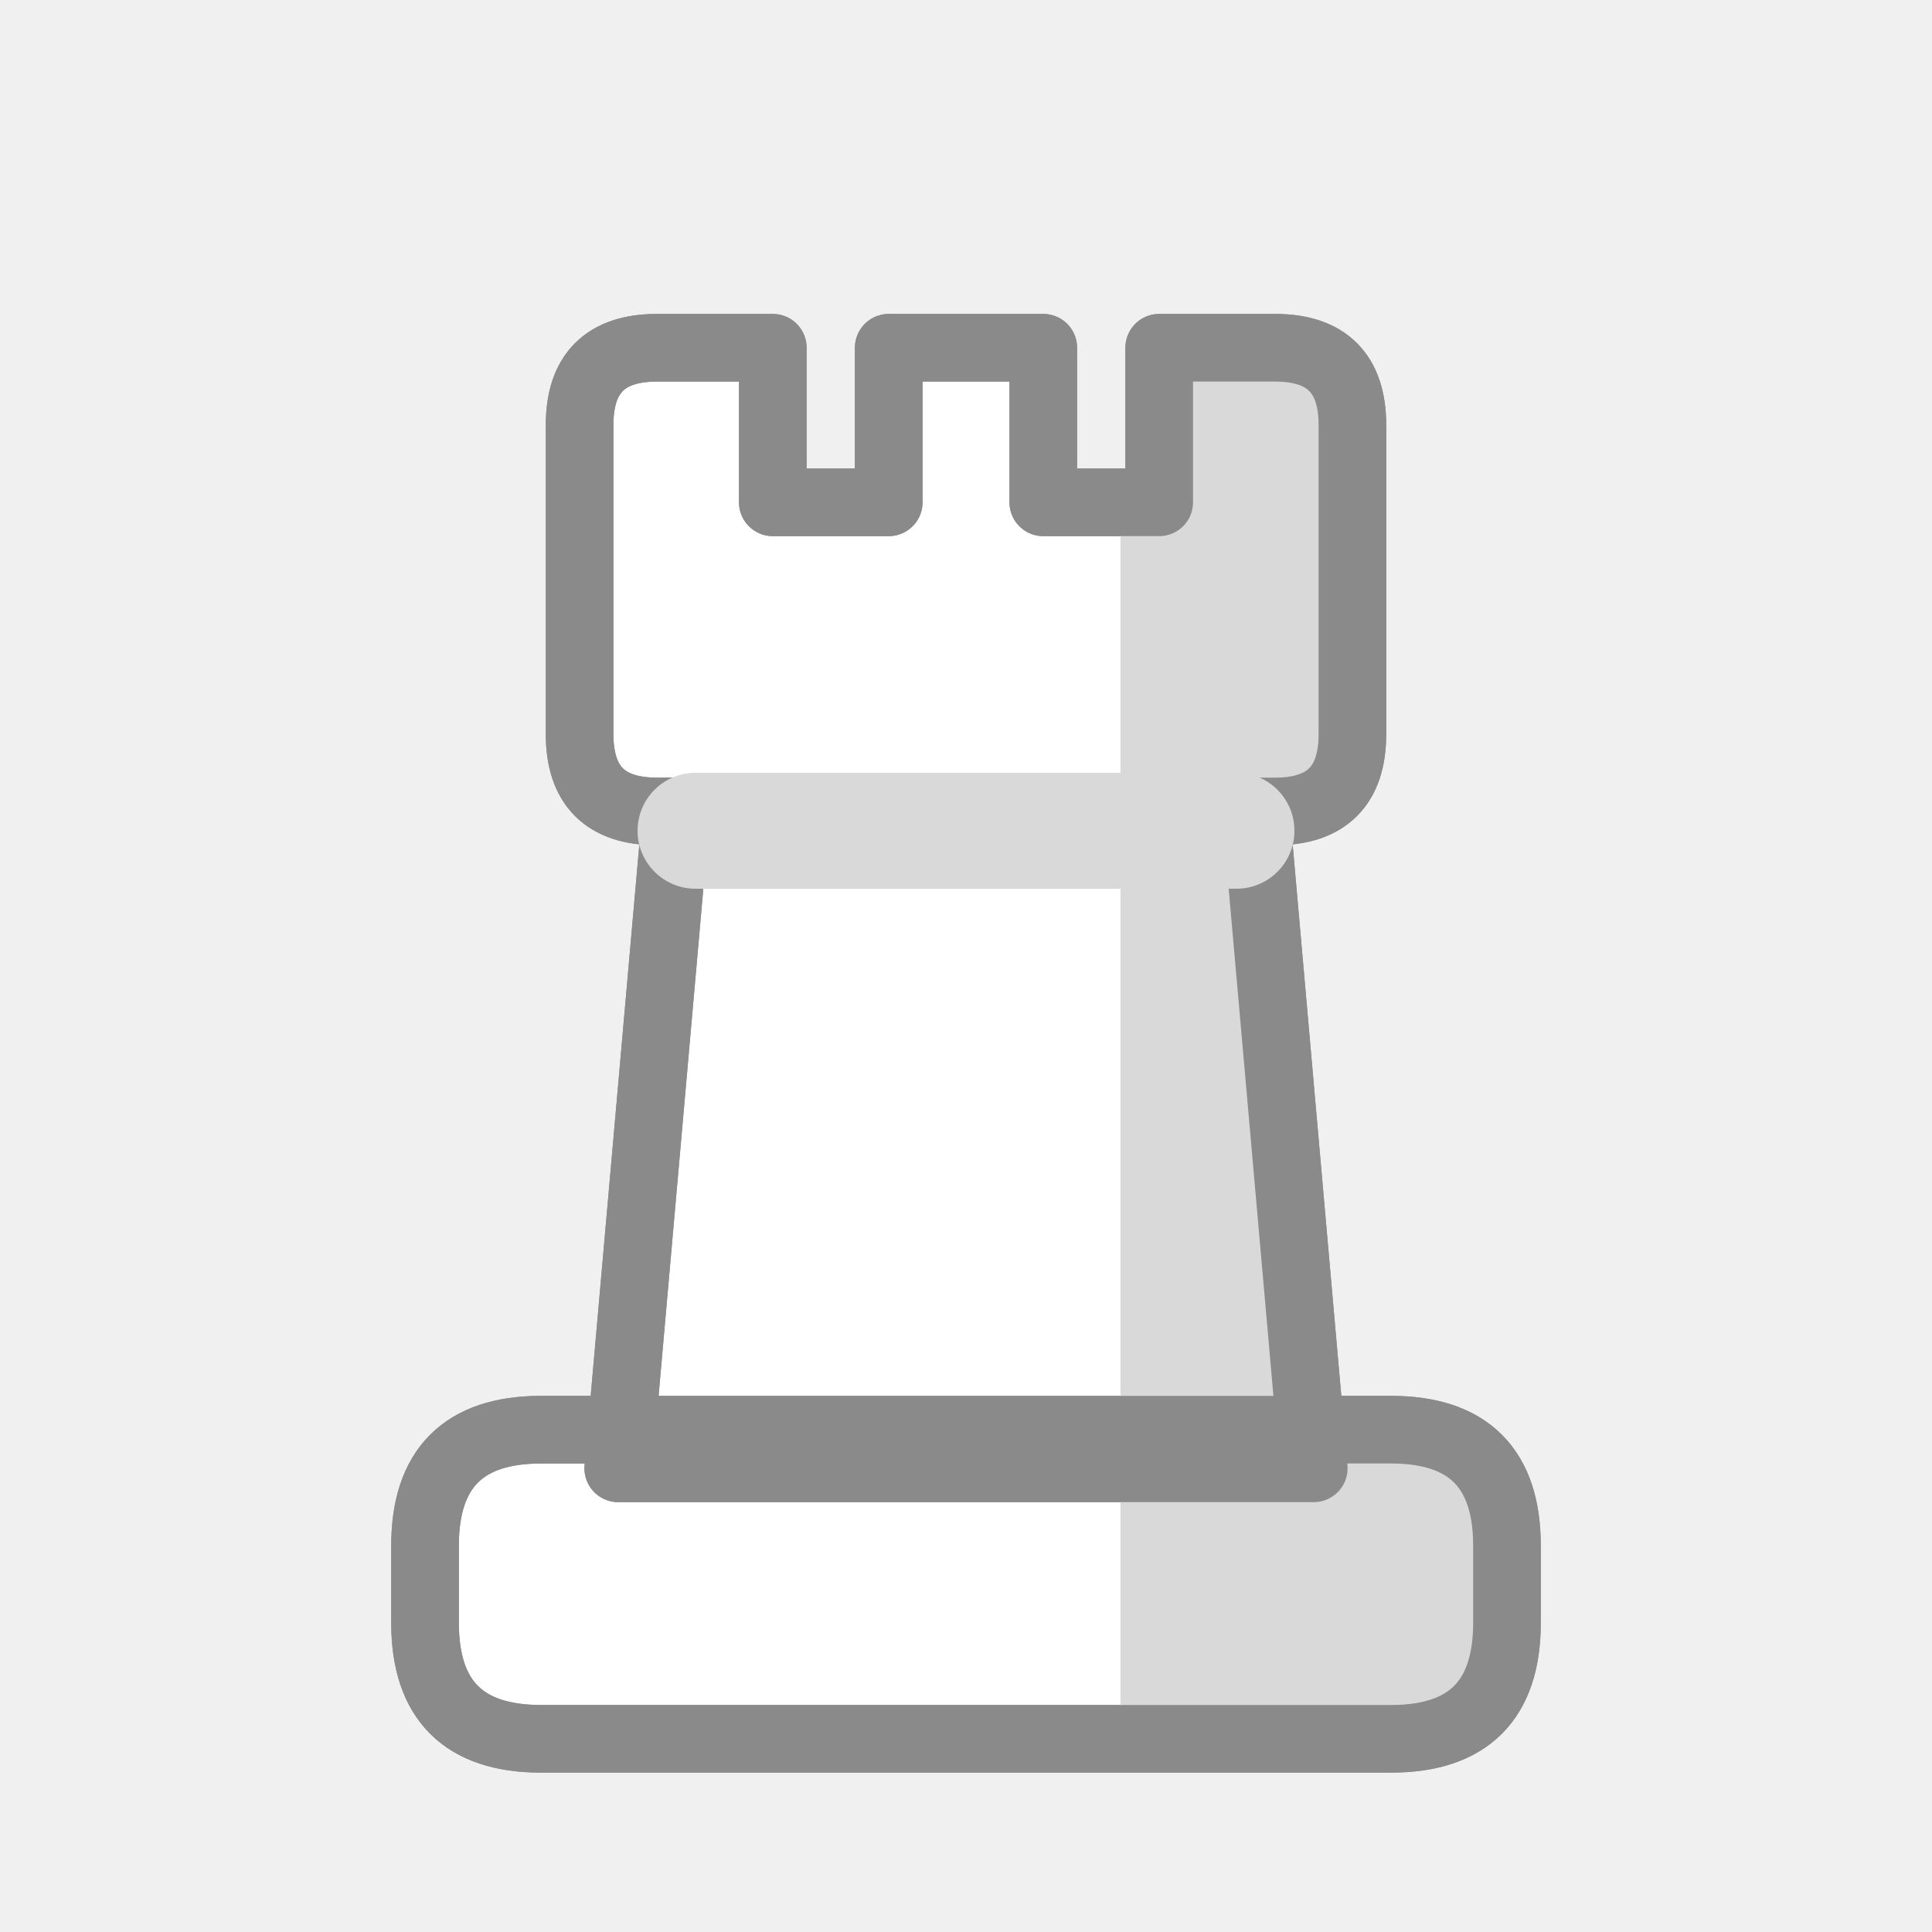
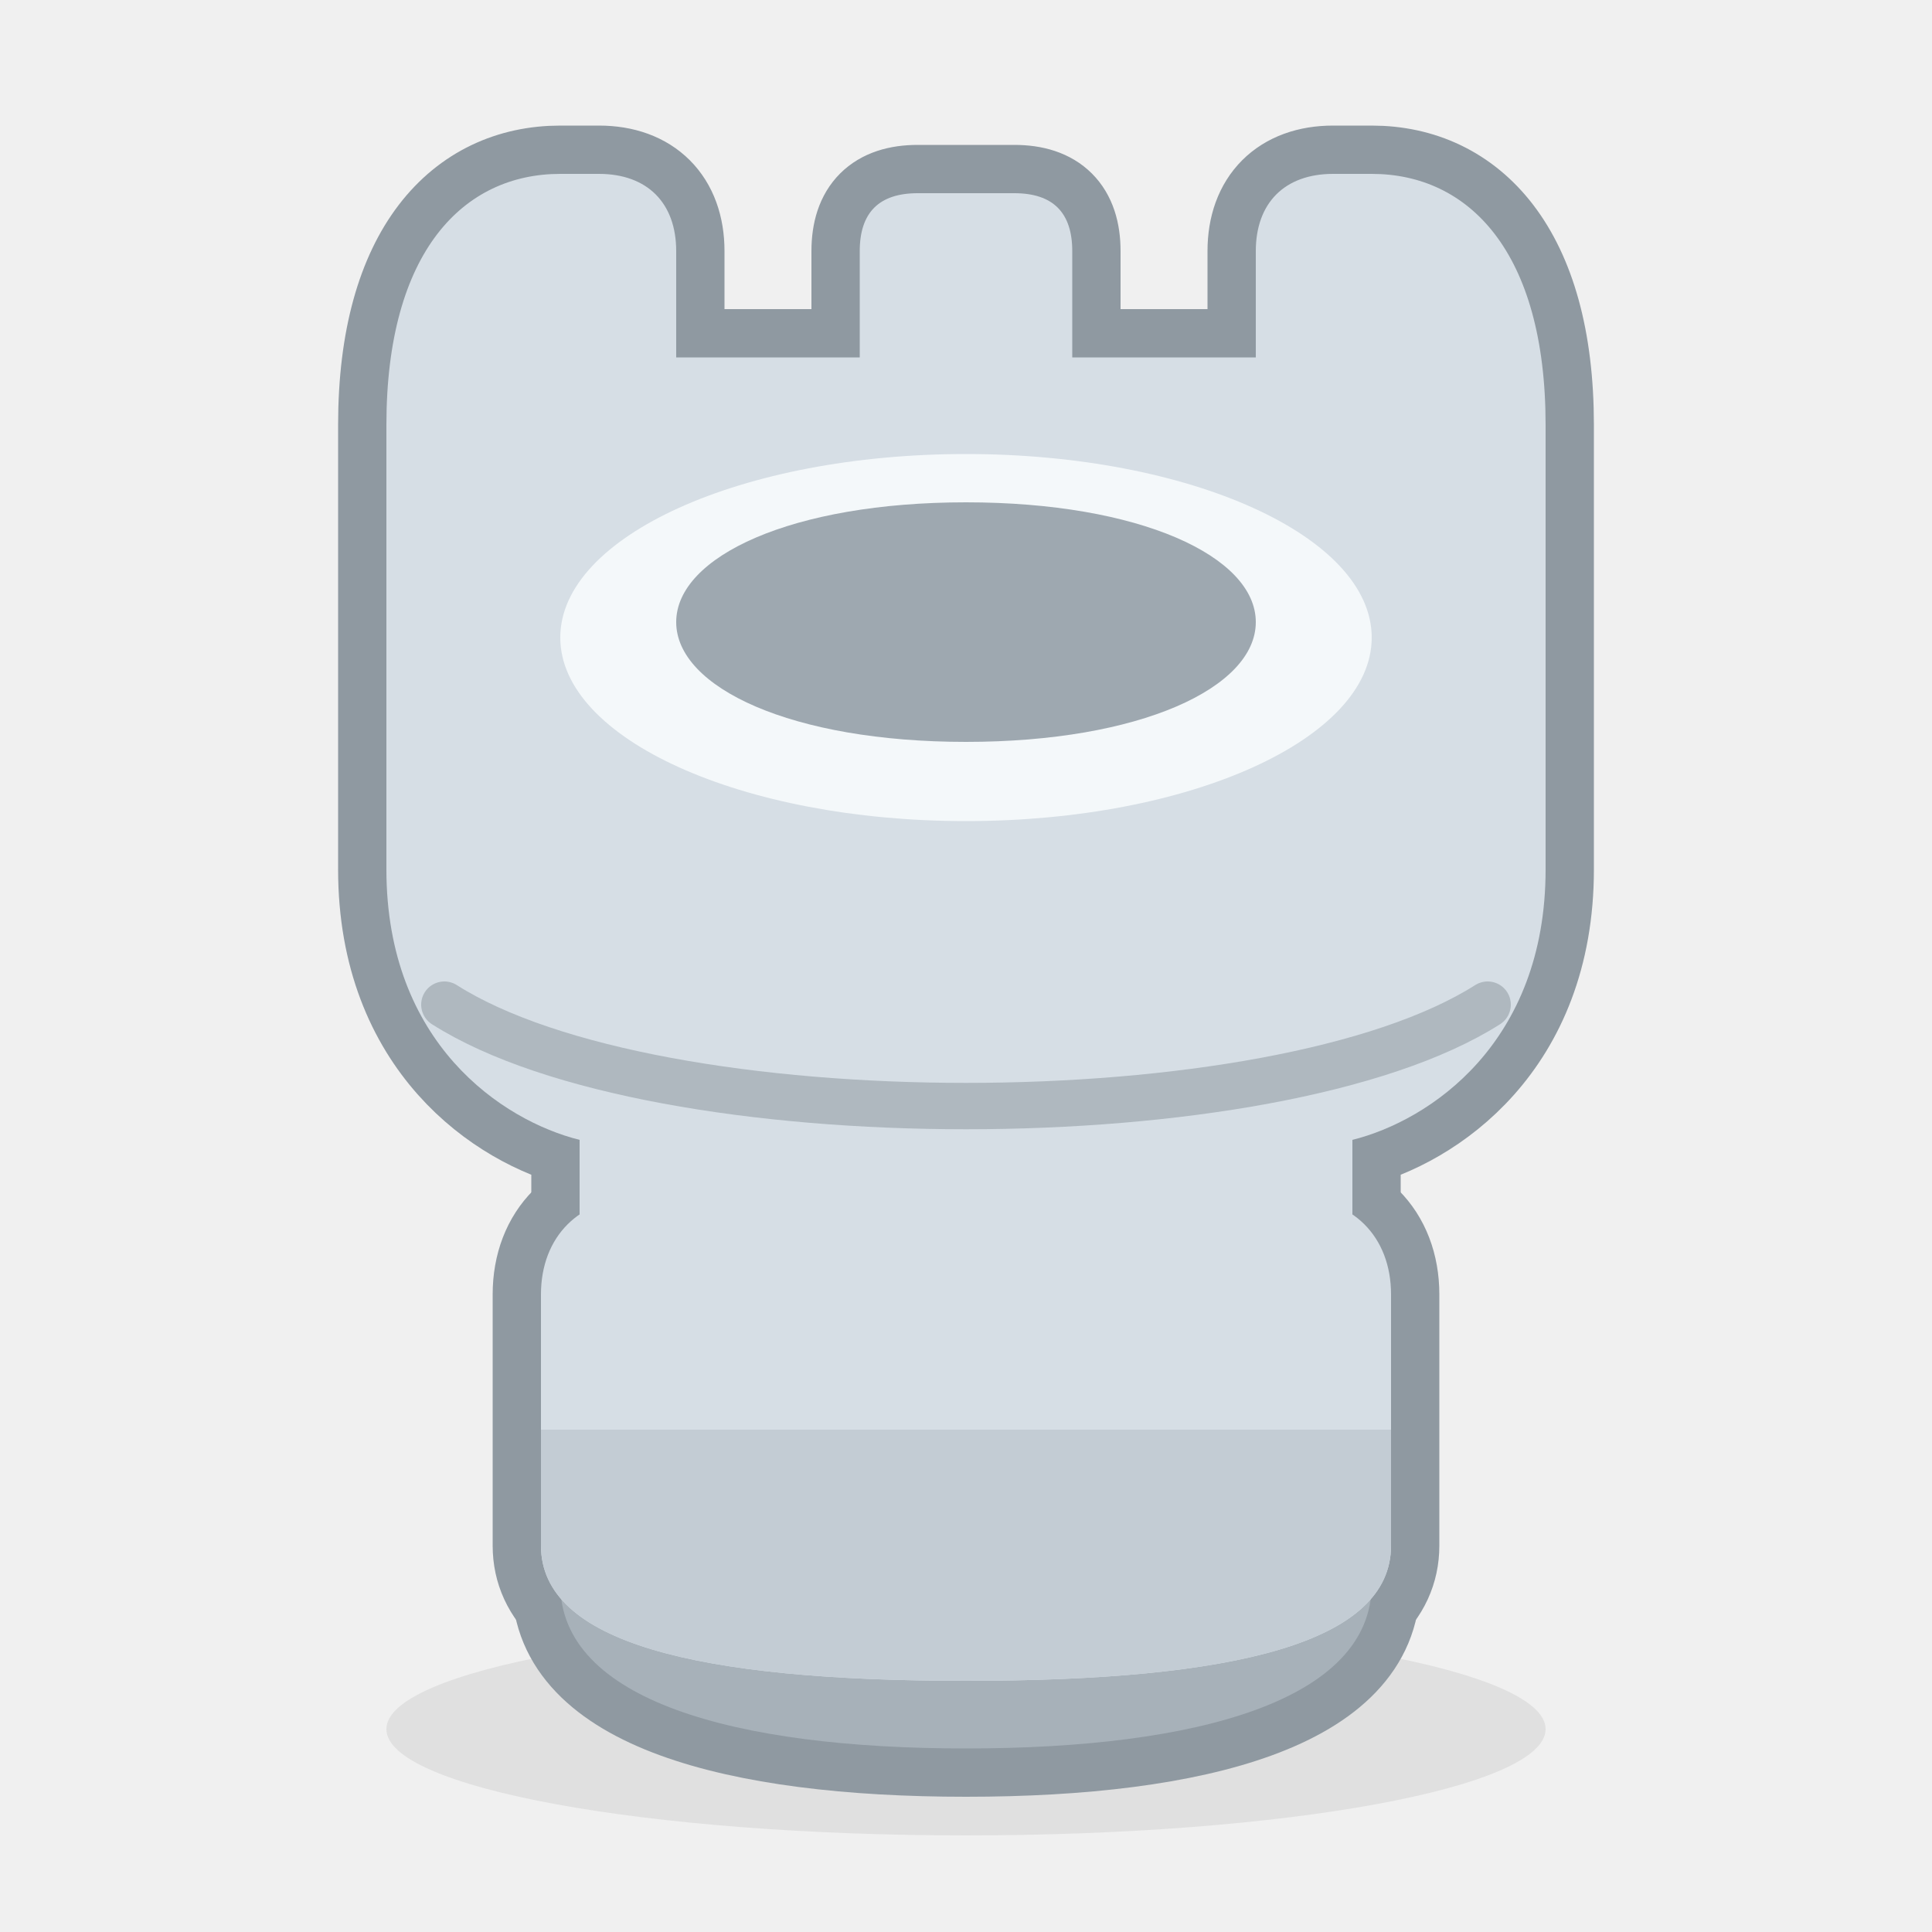
<svg xmlns="http://www.w3.org/2000/svg" viewBox="0 0 100 100">
  <defs>
-     <clipPath id="r">
-       <rect x="58" y="0" width="50" height="100" />
+     <clipPath id="cwR">
+       <path d="M20 22 C20 13 24 9 29 9 L31 9 C33.5 9 35 10.5 35 13 L35 18.5 L44.5 18.5 L44.5 13 C44.5 11 45.5 10 47.5 10 L52.5 10 C54.5 10 55.5 11 55.5 13 L55.5 18.5 L65 18.5 L65 13 C65 10.5 66.5 9 69 9 L71 9 C76 9 80 13 80 22 L80 45 C80 54 74 58 70 59 L70 64 L30 64 L30 59 C26 58 20 54 20 45 Z" />
+       <path d="M33 62 L67 62 C70 62 72 64 72 67 L72 80 C72 85 64 87 50 87 C36 87 28 85 28 80 L28 67 C28 64 30 62 33 62 Z" />
    </clipPath>
  </defs>
-   <path d="M22 80 Q22 74 28 74 H72 Q78 74 78 80 V84 Q78 90 72 90 H28 Q22 90 22 84 Z M30 22 Q30 18 34 18 H40 V26 H46 V18 H54 V26 H60 V18 H66 Q70 18 70 22 V38 Q70 42 66 42 H34 Q30 42 30 38 Z M35 42 H65 L68 76 H32 Z" fill="#ffffff" stroke="#8a8a8a" stroke-width="3.5" stroke-linejoin="round" fill-rule="nonzero" />
-   <path d="M22 80 Q22 74 28 74 H72 Q78 74 78 80 V84 Q78 90 72 90 H28 Q22 90 22 84 Z M30 22 Q30 18 34 18 H40 V26 H46 V18 H54 V26 H60 V18 H66 Q70 18 70 22 V38 Q70 42 66 42 H34 Q30 42 30 38 Z M35 42 H65 L68 76 H32 Z" fill="#d9d9d9" clip-path="url(#r)" />
-   <path d="M22 80 Q22 74 28 74 H72 Q78 74 78 80 V84 Q78 90 72 90 H28 Q22 90 22 84 Z M30 22 Q30 18 34 18 H40 V26 H46 V18 H54 V26 H60 V18 H66 Q70 18 70 22 V38 Q70 42 66 42 H34 Q30 42 30 38 Z M35 42 H65 L68 76 H32 Z" fill="none" stroke="#8a8a8a" stroke-width="3.5" stroke-linejoin="round" />
-   <rect fill="#d9d9d9" x="33" y="40" width="34" height="6" rx="3" />
+   <ellipse cx="50" cy="89.5" rx="30" ry="5.5" fill="#000000" fill-opacity="0.07" />
+   <g fill="#8f99a1" stroke="#8f99a1" stroke-width="5" stroke-linejoin="round">
+     <path d="M29 78 L29 82 C29 88 38 90.5 50 90.5 C62 90.5 71 88 71 82 L71 78 Z" />
+     <path d="M20 22 C20 13 24 9 29 9 L31 9 C33.5 9 35 10.5 35 13 L35 18.5 L44.5 18.5 L44.5 13 C44.5 11 45.5 10 47.5 10 L52.5 10 C54.5 10 55.5 11 55.5 13 L55.5 18.5 L65 18.5 L65 13 C65 10.5 66.5 9 69 9 L71 9 C76 9 80 13 80 22 L80 45 C80 54 74 58 70 59 L70 64 L30 64 L30 59 C26 58 20 54 20 45 Z" />
+     <path d="M33 62 L67 62 C70 62 72 64 72 67 L72 80 C72 85 64 87 50 87 C36 87 28 85 28 80 L28 67 C28 64 30 62 33 62 Z" />
+   </g>
+   <path d="M29 78 L29 82 C29 88 38 90.5 50 90.5 C62 90.5 71 88 71 82 L71 78 Z" fill="#a7b1b9" />
+   <g fill="#d6dee5">
+     <path d="M20 22 C20 13 24 9 29 9 L31 9 C33.5 9 35 10.5 35 13 L35 18.5 L44.5 18.5 L44.5 13 C44.5 11 45.5 10 47.5 10 L52.5 10 C54.5 10 55.5 11 55.5 13 L55.5 18.5 L65 18.5 L65 13 C65 10.5 66.5 9 69 9 L71 9 C76 9 80 13 80 22 L80 45 C80 54 74 58 70 59 L70 64 L30 64 L30 59 C26 58 20 54 20 45 Z" />
+     <path d="M33 62 L67 62 C70 62 72 64 72 67 L72 80 C72 85 64 87 50 87 C36 87 28 85 28 80 L28 67 C28 64 30 62 33 62 Z" />
+   </g>
+   <g clip-path="url(#cwR)">
+     <rect x="0" y="74" width="100" height="26" fill="#c3ccd4" />
+     <ellipse cx="50" cy="33" rx="21" ry="9.5" fill="#f4f8fa" />
+     <path d="M50 26 C59 26 65 28.8 65 32.2 C65 35.6 59 38.4 50 38.4 C41 38.4 35 35.6 35 32.2 C35 28.8 41 26 50 26 Z" fill="#9ea8b0" />
+   </g>
+   <path d="M23 52 C34 59 66 59 77 52" fill="none" stroke-width="2.4" stroke-linecap="round" stroke-opacity="0.55" stroke="#8f99a1" />
</svg>
